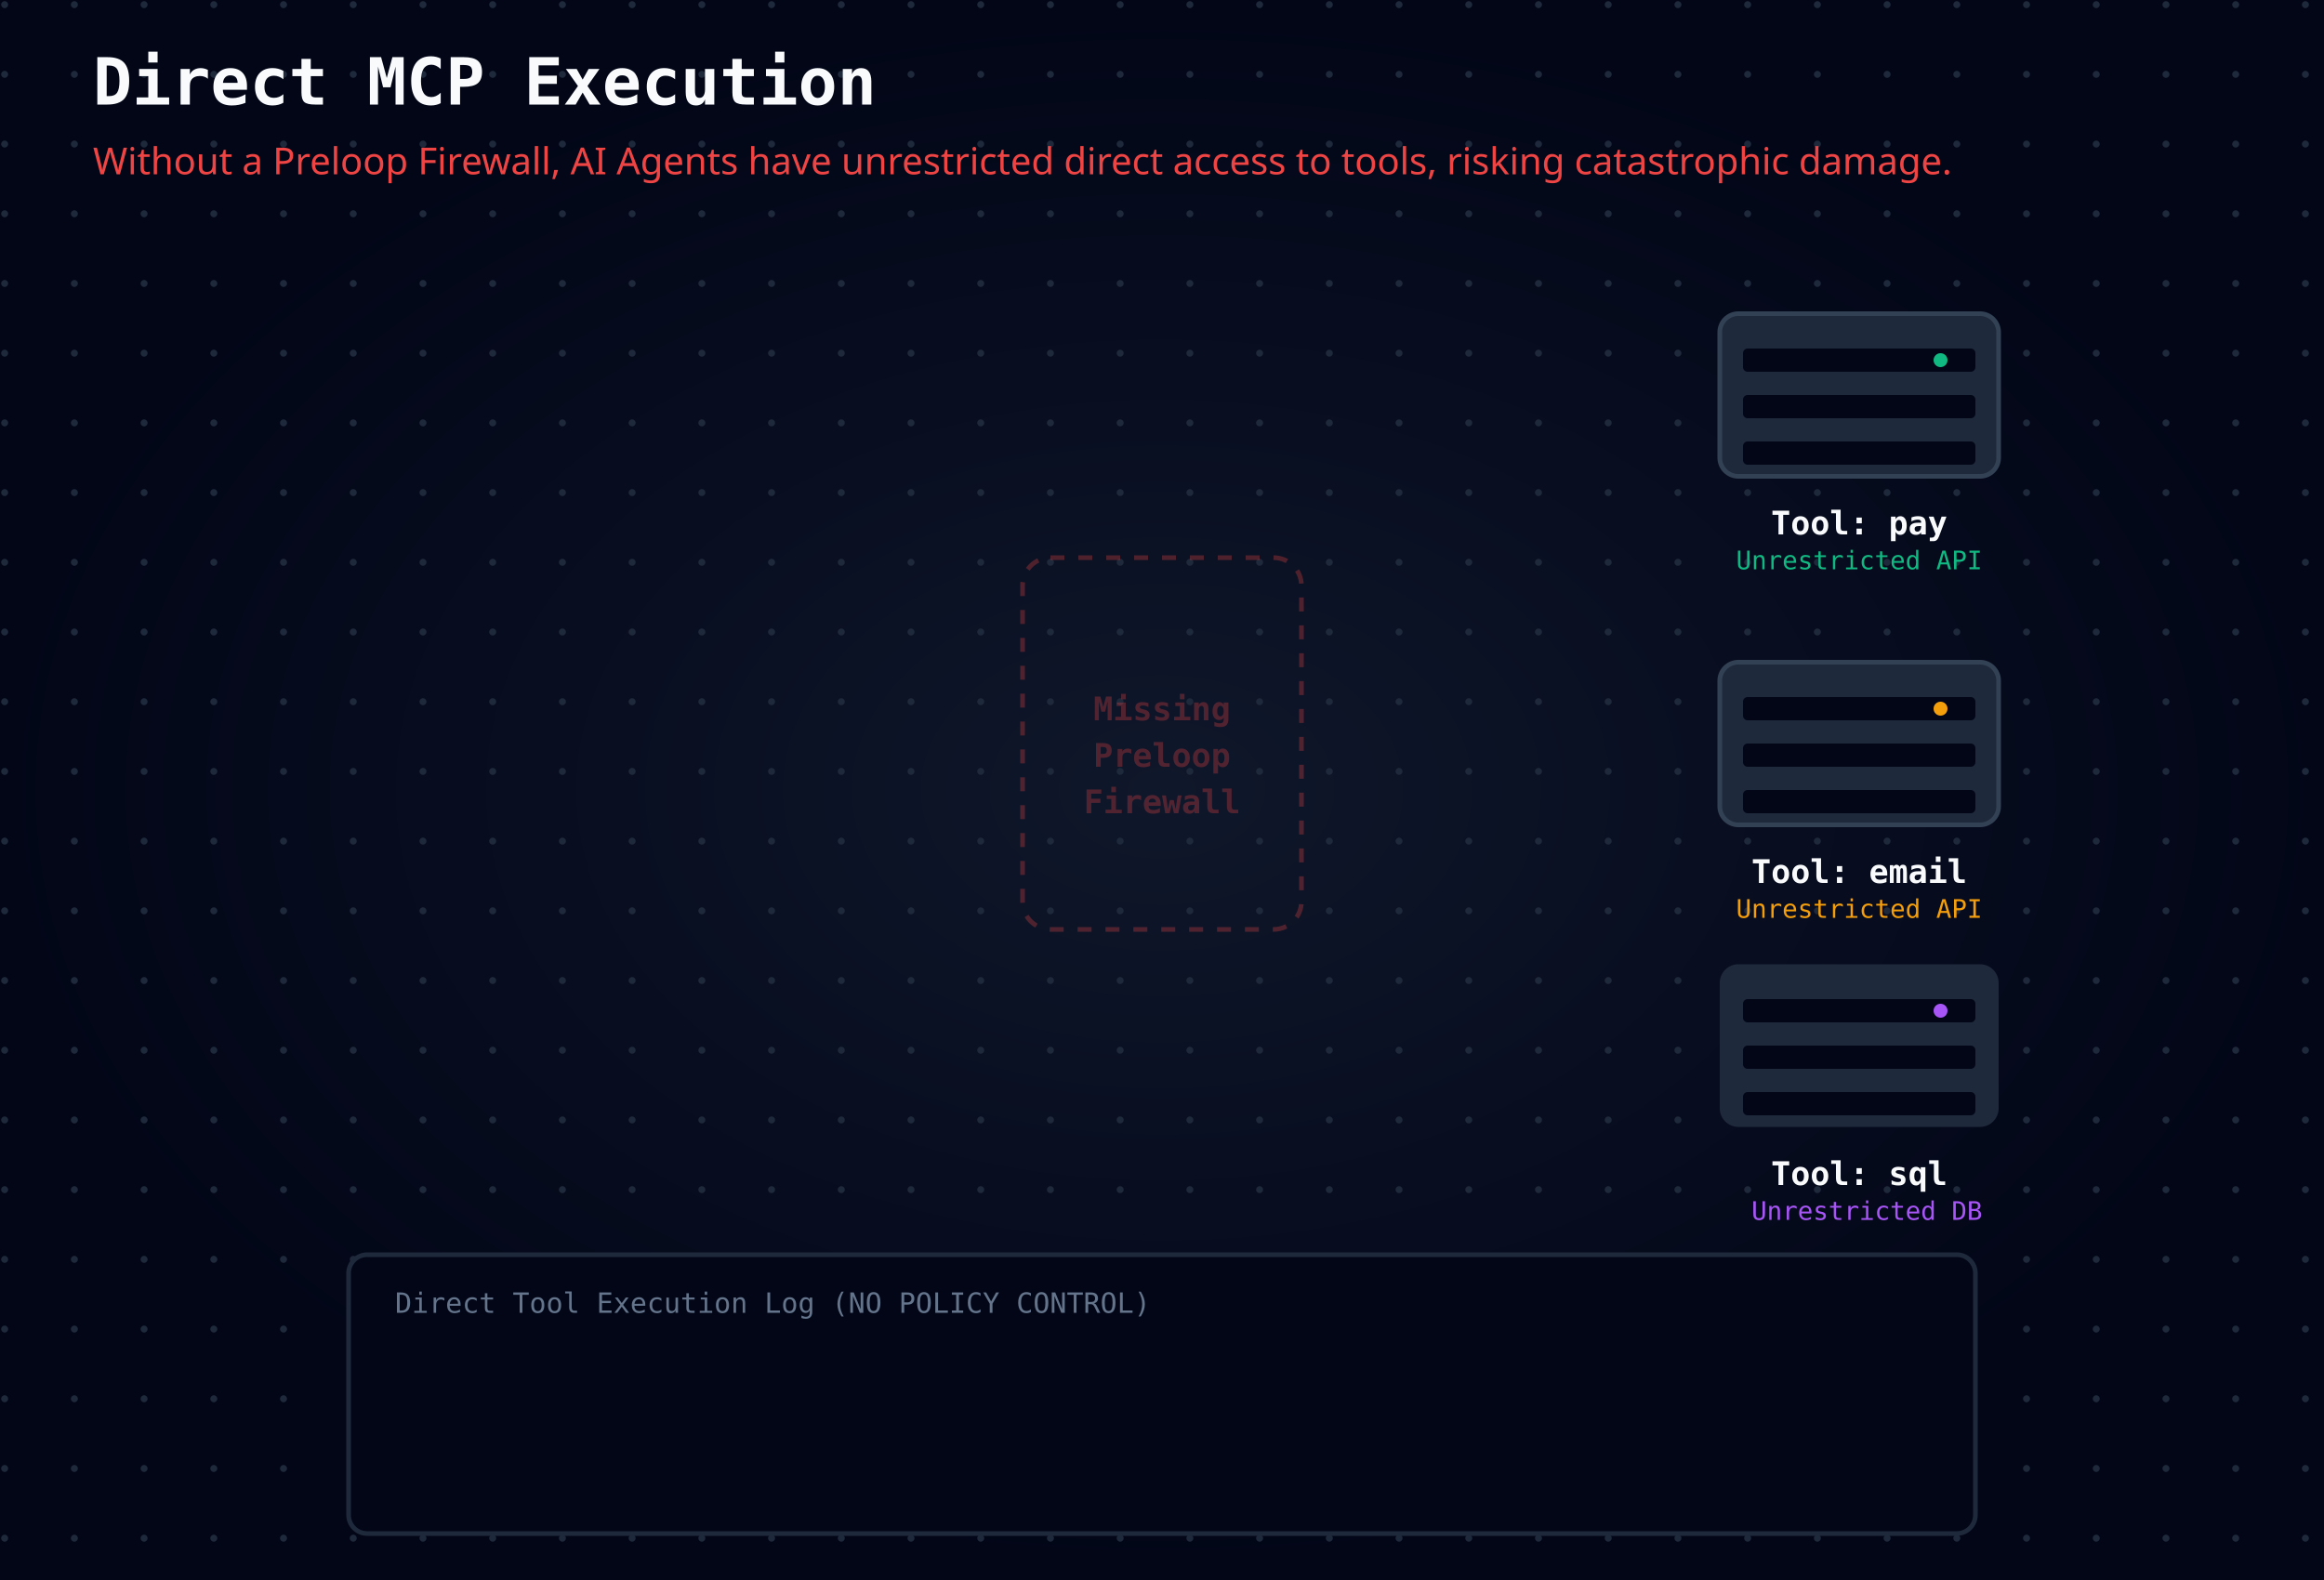
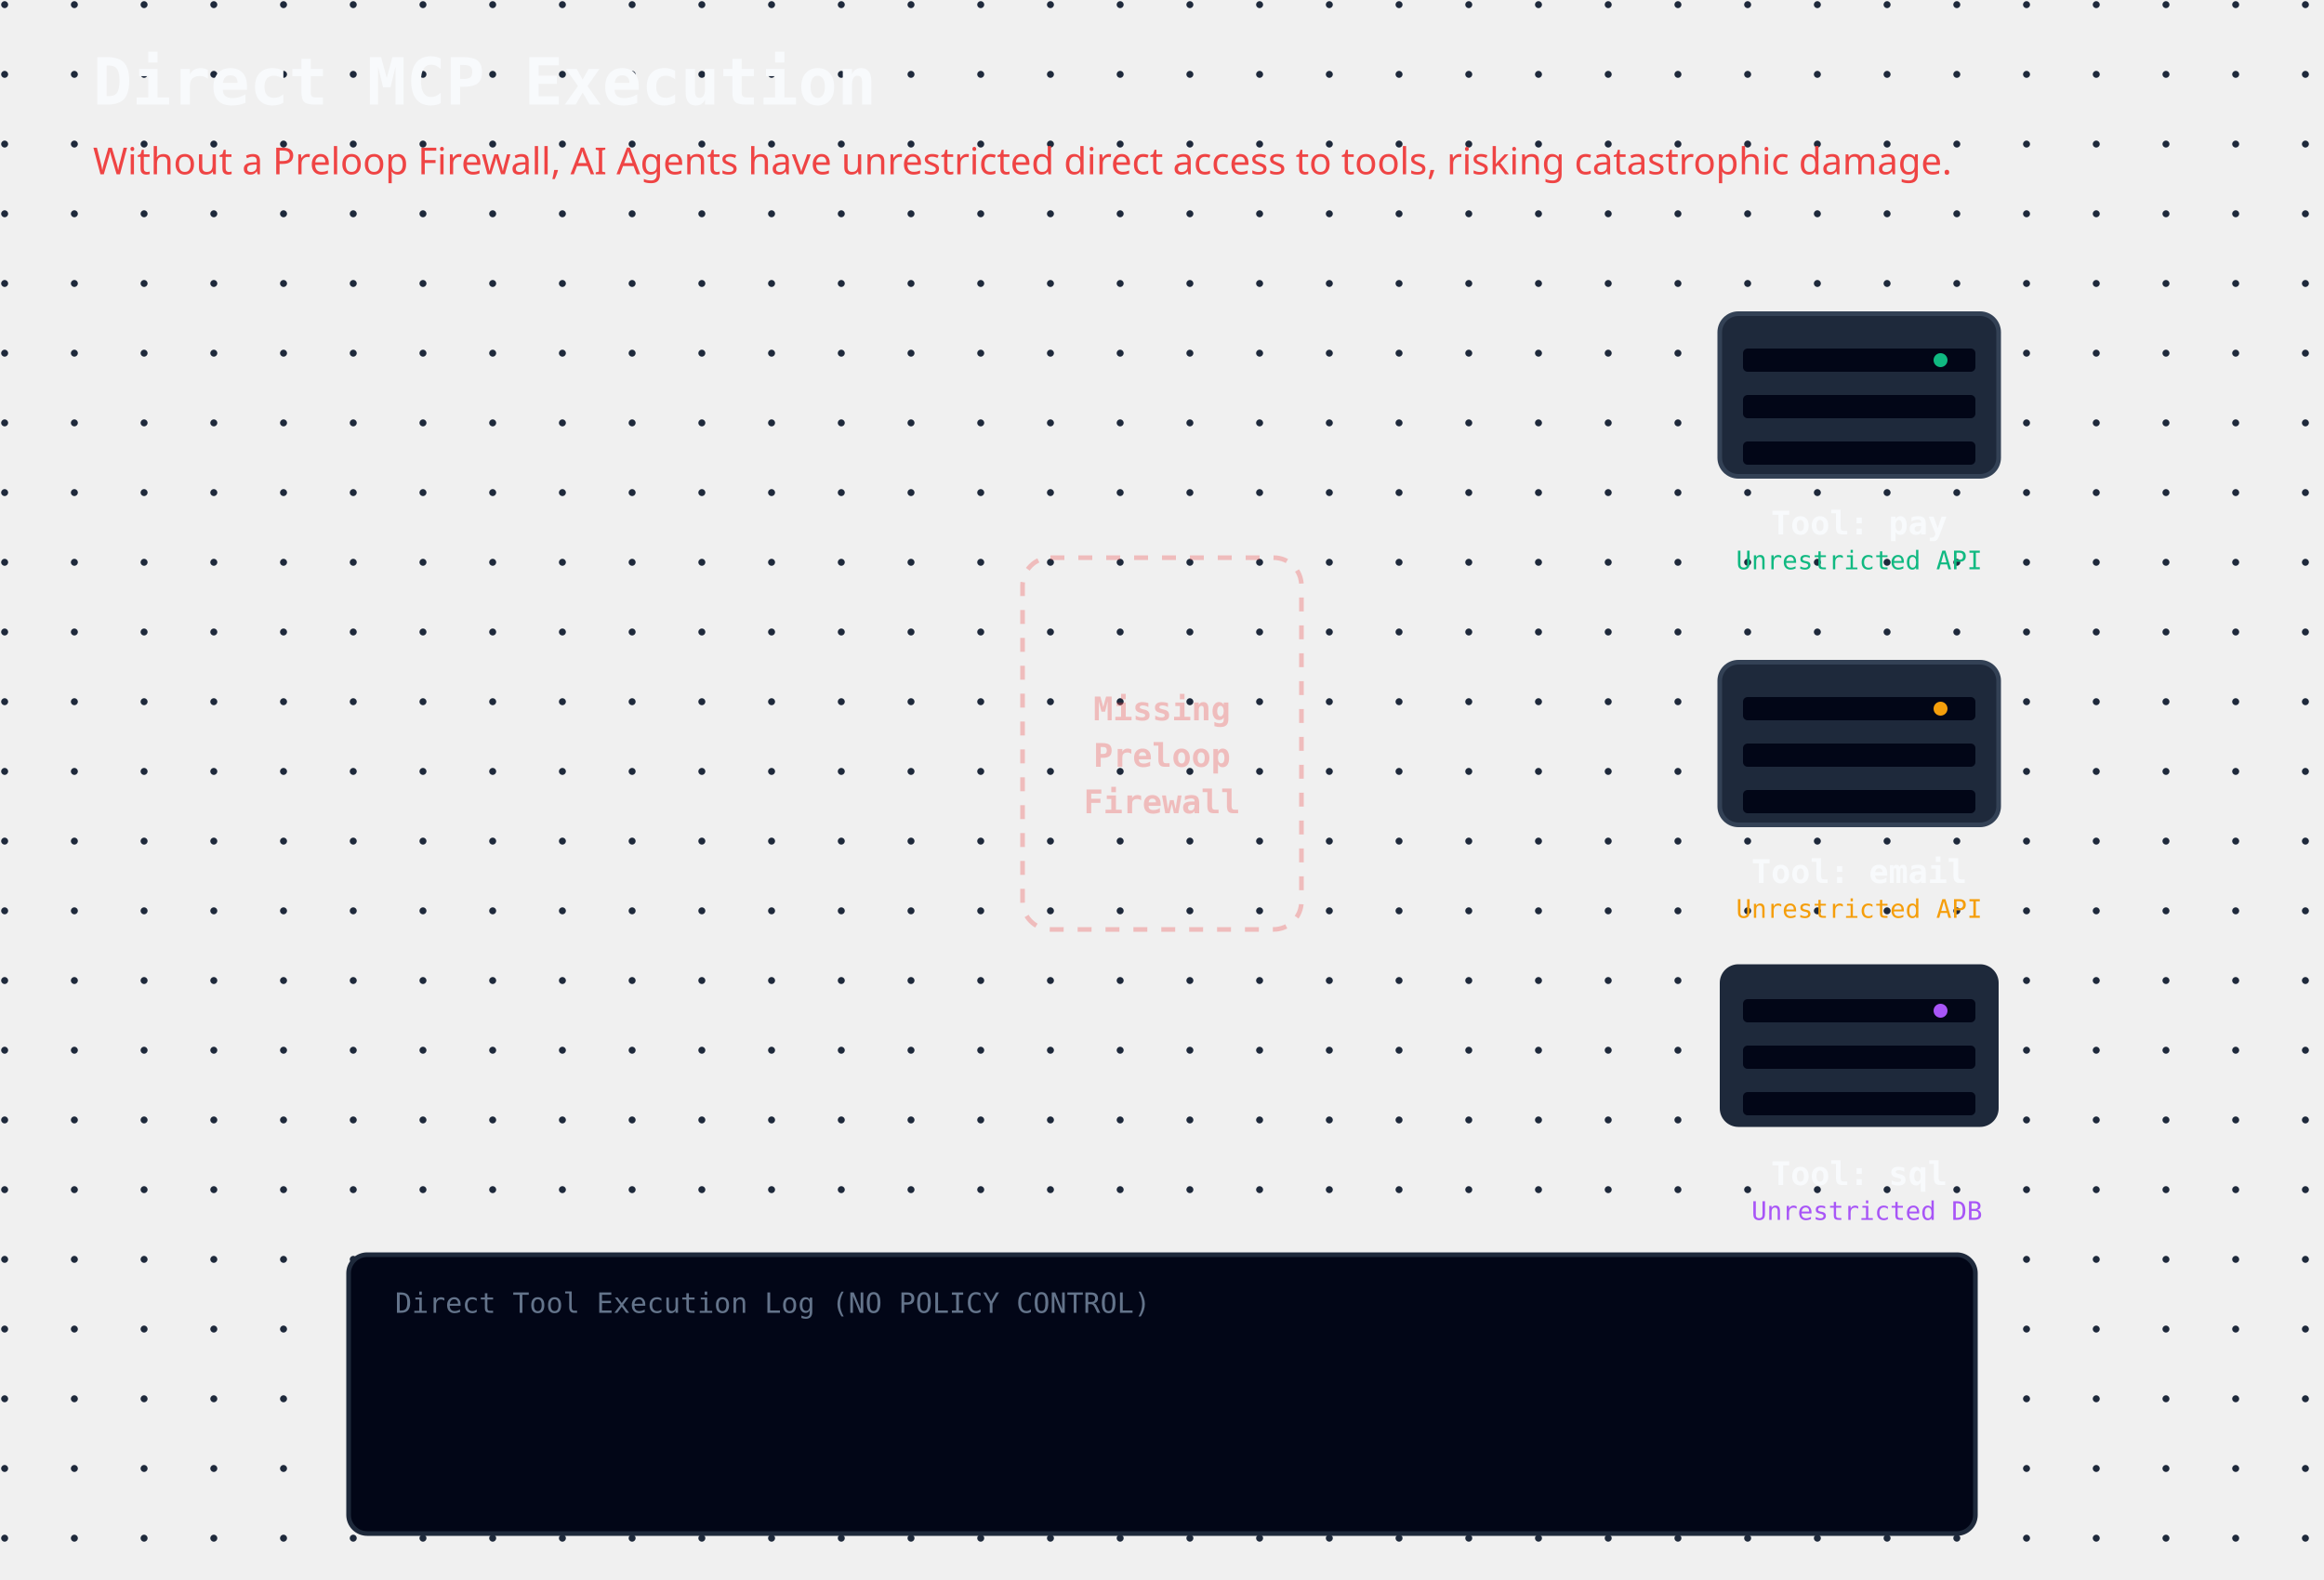
<svg xmlns="http://www.w3.org/2000/svg" viewBox="0 0 1000 680" width="100%" height="100%">
  <defs>
-     <radialGradient id="bg-glow" cx="50%" cy="50%" r="50%">
-       <stop offset="0%" stop-color="#0f172a" />
-       <stop offset="100%" stop-color="#020617" />
-     </radialGradient>
    <pattern id="grid" width="30" height="30" patternUnits="userSpaceOnUse">
      <circle cx="2" cy="2" r="1.5" fill="#1e293b" />
    </pattern>
    <filter id="glow" x="-50%" y="-50%" width="200%" height="200%">
      <feGaussianBlur stdDeviation="4" result="blur" />
      <feMerge>
        <feMergeNode in="blur" />
        <feMergeNode in="SourceGraphic" />
      </feMerge>
    </filter>
    <g id="pkt-req">
      <rect x="-16" y="-12" width="32" height="24" rx="4" fill="#0ea5e9" filter="url(#glow)" />
      <text x="0" y="4" fill="#ffffff" font-size="12" font-family="monospace" font-weight="bold" text-anchor="middle">{ }</text>
    </g>
    <g id="pkt-ok">
      <rect x="-16" y="-12" width="32" height="24" rx="4" fill="#10b981" filter="url(#glow)" />
      <text x="0" y="4.5" fill="#ffffff" font-size="14" font-family="monospace" font-weight="bold" text-anchor="middle">✓</text>
    </g>
    <g id="pkt-rogue">
      <rect x="-16" y="-12" width="32" height="24" rx="4" fill="#ef4444" filter="url(#glow)" />
      <text x="0" y="4.5" fill="#ffffff" font-size="14" font-family="monospace" font-weight="bold" text-anchor="middle">!!</text>
    </g>
    <g id="pkt-err">
      <rect x="-16" y="-12" width="32" height="24" rx="4" fill="#ef4444" filter="url(#glow)" />
      <text x="0" y="4.5" fill="#ffffff" font-size="14" font-family="monospace" font-weight="bold" text-anchor="middle">✕</text>
    </g>
  </defs>
  <style>
        text { user-select: none; }

        .flow-line {
            fill: none;
            stroke-width: 4;
            stroke-dasharray: 8 8;
            animation: flow 1.5s linear infinite;
        }
        @keyframes flow {
            from { stroke-dashoffset: 16; }
            to { stroke-dashoffset: 0; }
        }

        .float { animation: float-anim 4s ease-in-out infinite; }
        @keyframes float-anim {
            0%, 100% { transform: translateY(0px); }
            50% { transform: translateY(-6px); }
        }
    </style>
  <rect width="1000" height="680" fill="url(#bg-glow)" />
  <rect width="1000" height="680" fill="url(#grid)" />
  <g opacity="0" style="pointer-events: none;">
    <animate attributeName="opacity" values="0;0;1;1;0;0" keyTimes="0;0.749;0.75;0.95;0.951;1" dur="20s" repeatCount="indefinite" />
    <rect x="0" y="0" width="1000" height="680" fill="#dc2626" opacity="0.10" />
  </g>
  <text x="40" y="45" fill="#f8fafc" font-family="monospace" font-size="28" font-weight="bold">Direct MCP Execution</text>
  <text x="40" y="75" fill="#ef4444" font-family="sans-serif" font-size="16">Without a Preloop Firewall, AI Agents have unrestricted direct access to tools, risking catastrophic damage.</text>
  <path class="flow-line" d="M 260 320 C 400 320, 500 170, 740 170">
    <animate attributeName="stroke" values="#334155;#334155;#ef4444;#ef4444;#1e293b;#1e293b" keyTimes="0;0.39;0.40;0.74;0.75;1" dur="20s" repeatCount="indefinite" />
  </path>
  <path class="flow-line" d="M 260 320 L 740 320">
    <animate attributeName="stroke" values="#334155;#334155;#ef4444;#ef4444;#1e293b;#1e293b" keyTimes="0;0.39;0.40;0.74;0.75;1" dur="20s" repeatCount="indefinite" />
  </path>
  <path class="flow-line" d="M 260 320 C 400 320, 500 470, 740 470">
    <animate attributeName="stroke" values="#334155;#334155;#ef4444;#ef4444;#1e293b;#1e293b" keyTimes="0;0.39;0.40;0.74;0.75;1" dur="20s" repeatCount="indefinite" />
  </path>
  <g transform="translate(800, 170)">
    <rect x="-60" y="-35" width="120" height="70" rx="8" fill="#1e293b" stroke="#334155" stroke-width="2" />
    <rect x="-50" y="-20" width="100" height="10" rx="2" fill="#020617" />
    <rect x="-50" y="0" width="100" height="10" rx="2" fill="#020617" />
    <rect x="-50" y="20" width="100" height="10" rx="2" fill="#020617" />
    <circle cx="35" cy="-15" r="3" fill="#10b981">
      <animate attributeName="opacity" values="1;0.2;1" dur="2s" repeatCount="indefinite" />
    </circle>
    <text x="0" y="60" fill="#f8fafc" font-family="monospace" font-size="14" font-weight="bold" text-anchor="middle">Tool: pay</text>
    <text x="0" y="75" fill="#10b981" font-family="monospace" font-size="11" text-anchor="middle">Unrestricted API</text>
  </g>
  <g transform="translate(800, 320)">
    <rect x="-60" y="-35" width="120" height="70" rx="8" fill="#1e293b" stroke="#334155" stroke-width="2" />
    <rect x="-50" y="-20" width="100" height="10" rx="2" fill="#020617" />
    <rect x="-50" y="0" width="100" height="10" rx="2" fill="#020617" />
    <rect x="-50" y="20" width="100" height="10" rx="2" fill="#020617" />
    <circle cx="35" cy="-15" r="3" fill="#f59e0b">
      <animate attributeName="opacity" values="1;0.2;1" dur="2s" repeatCount="indefinite" />
    </circle>
    <text x="0" y="60" fill="#f8fafc" font-family="monospace" font-size="14" font-weight="bold" text-anchor="middle">Tool: email</text>
    <text x="0" y="75" fill="#f59e0b" font-family="monospace" font-size="11" text-anchor="middle">Unrestricted API</text>
  </g>
  <g transform="translate(800, 450)">
    <rect x="-60" y="-35" width="120" height="70" rx="8" fill="#1e293b" stroke-width="2">
      <animate attributeName="stroke" values="#334155;#334155;#ef4444;#ef4444;#334155;#334155" keyTimes="0;0.689;0.69;0.95;0.951;1" dur="20s" repeatCount="indefinite" />
      <animate attributeName="fill" values="#1e293b;#1e293b;#450a0a;#450a0a;#1e293b;#1e293b" keyTimes="0;0.689;0.69;0.95;0.951;1" dur="20s" repeatCount="indefinite" />
    </rect>
    <rect x="-50" y="-20" width="100" height="10" rx="2" fill="#020617" />
    <rect x="-50" y="0" width="100" height="10" rx="2" fill="#020617" />
    <rect x="-50" y="20" width="100" height="10" rx="2" fill="#020617" />
    <circle cx="35" cy="-15" r="3" fill="#a855f7">
      <animate attributeName="fill" values="#a855f7;#a855f7;#ef4444;#ef4444;#a855f7;#a855f7" keyTimes="0;0.689;0.69;0.95;0.951;1" dur="20s" repeatCount="indefinite" />
    </circle>
    <text x="0" y="60" fill="#f8fafc" font-family="monospace" font-size="14" font-weight="bold" text-anchor="middle">Tool: sql</text>
    <text x="0" y="75" fill="#a855f7" font-family="monospace" font-size="11" text-anchor="middle">
      <animate attributeName="opacity" values="1;1;0;0;1;1" keyTimes="0;0.689;0.69;0.95;0.951;1" dur="20s" repeatCount="indefinite" />
            Unrestricted DB
        </text>
    <g opacity="0">
      <animate attributeName="opacity" values="0;0;1;1;0;0" keyTimes="0;0.689;0.69;0.95;0.951;1" dur="20s" repeatCount="indefinite" />
      <path d="M -30 -15 L 30 15 M 30 -15 L -30 15" stroke="#ef4444" stroke-width="6" stroke-linecap="round" filter="url(#glow)" />
      <text x="0" y="75" fill="#ef4444" font-family="monospace" font-size="12" font-weight="bold" text-anchor="middle" filter="url(#glow)">[FATAL: DB DROPPED]</text>
    </g>
  </g>
  <g transform="translate(500, 320)">
    <rect x="-60" y="-80" width="120" height="160" rx="12" fill="none" stroke="#ef4444" stroke-width="2" stroke-dasharray="6 6" opacity="0.3" />
    <text x="0" y="-10" fill="#ef4444" font-family="monospace" font-size="14" font-weight="bold" text-anchor="middle" opacity="0.3">Missing</text>
    <text x="0" y="10" fill="#ef4444" font-family="monospace" font-size="14" font-weight="bold" text-anchor="middle" opacity="0.3">Preloop</text>
    <text x="0" y="30" fill="#ef4444" font-family="monospace" font-size="14" font-weight="bold" text-anchor="middle" opacity="0.3">Firewall</text>
  </g>
  <g transform="translate(200, 320)">
    <g opacity="0">
      <animate attributeName="opacity" values="1;1;0;0;1;1" keyTimes="0;0.399;0.40;0.95;0.951;1" dur="20s" repeatCount="indefinite" />
      <path d="M -30 5 Q -45 -10 -55 5 M -35 15 Q -50 5 -60 20 M -30 25 Q -40 20 -50 35 M 30 5 Q 45 -10 55 5 M 35 15 Q 50 5 60 20 M 30 25 Q 40 20 50 35" stroke="#ef4444" stroke-width="4" stroke-linecap="round" fill="none" />
      <path d="M -20 -5 Q -40 -20 -40 -40 M 20 -5 Q 40 -20 40 -40" stroke="#ef4444" stroke-width="6" stroke-linecap="round" fill="none" />
      <path d="M -40 -40 C -60 -50 -60 -70 -40 -70 C -30 -70 -25 -50 -40 -40 Z M 40 -40 C 60 -50 60 -70 40 -70 C 30 -70 25 -50 40 -40 Z" fill="#ef4444" stroke="#fca5a5" stroke-width="2" />
      <path d="M -40 -40 C -20 -50 -20 -70 -40 -70 M 40 -40 C 20 -50 20 -70 40 -70" fill="none" stroke="#fca5a5" stroke-width="2" />
      <rect x="-40" y="-10" width="80" height="50" rx="25" fill="#ef4444" stroke="#fca5a5" stroke-width="2" />
      <path d="M -15 -10 L -25 -25 M 15 -10 L 25 -25" stroke="#ef4444" stroke-width="4" stroke-linecap="round" />
      <circle cx="-25" cy="-25" r="6" fill="#0f172a" stroke="#fca5a5" stroke-width="1" />
      <circle cx="25" cy="-25" r="6" fill="#0f172a" stroke="#fca5a5" stroke-width="1" />
      <circle cx="-26" cy="-26" r="2" fill="#ffffff" />
      <circle cx="24" cy="-26" r="2" fill="#ffffff" />
      <text x="0" y="65" fill="#fca5a5" font-family="monospace" font-size="14" font-weight="bold" text-anchor="middle">AI Agent</text>
    </g>
    <g opacity="0">
      <animate attributeName="opacity" values="0;0;1;1;0;0" keyTimes="0;0.399;0.40;0.749;0.75;1" dur="20s" repeatCount="indefinite" />
      <animateTransform attributeName="transform" type="translate" values="0,0; -3,3; 3,-3; -3,-3; 3,3; 0,0" dur="0.15s" repeatCount="indefinite" />
      <path d="M -30 5 Q -45 -10 -55 5 M -35 15 Q -50 5 -60 20 M -30 25 Q -40 20 -50 35 M 30 5 Q 45 -10 55 5 M 35 15 Q 50 5 60 20 M 30 25 Q 40 20 50 35" stroke="#4c1d95" stroke-width="4" stroke-linecap="round" fill="none" />
      <path d="M -20 -5 Q -40 -20 -40 -40 M 20 -5 Q 40 -20 40 -40" stroke="#4c1d95" stroke-width="6" stroke-linecap="round" fill="none" />
      <path d="M -40 -40 C -60 -50 -60 -70 -40 -70 C -30 -70 -25 -50 -40 -40 Z M 40 -40 C 60 -50 60 -70 40 -70 C 30 -70 25 -50 40 -40 Z" fill="#312e81" stroke="#a855f7" stroke-width="2" />
      <path d="M -40 -40 C -20 -50 -20 -70 -40 -70 M 40 -40 C 20 -50 20 -70 40 -70" fill="none" stroke="#a855f7" stroke-width="2" />
      <rect x="-40" y="-10" width="80" height="50" rx="25" fill="#312e81" stroke="#a855f7" stroke-width="2" />
      <path d="M -15 -10 L -25 -25 M 15 -10 L 25 -25" stroke="#4c1d95" stroke-width="4" stroke-linecap="round" />
      <circle cx="-25" cy="-25" r="7" fill="#ef4444" stroke="#fca5a5" stroke-width="1" filter="url(#glow)" />
      <circle cx="25" cy="-25" r="7" fill="#ef4444" stroke="#fca5a5" stroke-width="1" filter="url(#glow)" />
      <circle cx="-25" cy="-25" r="2" fill="#fef08a" />
      <circle cx="25" cy="-25" r="2" fill="#fef08a" />
      <text x="0" y="65" fill="#ef4444" font-family="monospace" font-size="14" font-weight="bold" text-anchor="middle" filter="url(#glow)">COMPROMISED AGENT</text>
    </g>
    <g opacity="0">
      <animate attributeName="opacity" values="0;0;1;1;0;0" keyTimes="0;0.749;0.75;0.95;0.951;1" dur="20s" repeatCount="indefinite" />
      <g transform="rotate(180) translate(0, -20)">
        <path d="M -30 5 Q -45 -10 -55 5 M -35 15 Q -50 5 -60 20 M -30 25 Q -40 20 -50 35 M 30 5 Q 45 -10 55 5 M 35 15 Q 50 5 60 20 M 30 25 Q 40 20 50 35" stroke="#334155" stroke-width="4" stroke-linecap="round" fill="none" />
        <path d="M -20 -5 Q -40 -20 -40 -40 M 20 -5 Q 40 -20 40 -40" stroke="#334155" stroke-width="6" stroke-linecap="round" fill="none" />
        <path d="M -40 -40 C -60 -50 -60 -70 -40 -70 C -30 -70 -25 -50 -40 -40 Z M 40 -40 C 60 -50 60 -70 40 -70 C 30 -70 25 -50 40 -40 Z" fill="#1e293b" stroke="#475569" stroke-width="2" />
        <path d="M -40 -40 C -20 -50 -20 -70 -40 -70 M 40 -40 C 20 -50 20 -70 40 -70" fill="none" stroke="#475569" stroke-width="2" />
        <rect x="-40" y="-10" width="80" height="50" rx="25" fill="#1e293b" stroke="#475569" stroke-width="2" />
        <path d="M -15 -10 L -25 -25 M 15 -10 L 25 -25" stroke="#334155" stroke-width="4" stroke-linecap="round" />
        <circle cx="-25" cy="-25" r="6" fill="#0f172a" stroke="#475569" stroke-width="1" />
        <circle cx="25" cy="-25" r="6" fill="#0f172a" stroke="#475569" stroke-width="1" />
        <g stroke="#94a3b8" stroke-width="2" stroke-linecap="round">
          <path d="M -28 -28 L -22 -22 M -22 -28 L -28 -22" />
          <path d="M 22 -28 L 28 -22 M 28 -28 L 22 -22" />
        </g>
      </g>
      <text x="0" y="85" fill="#64748b" font-family="monospace" font-size="14" font-weight="bold" text-anchor="middle">OFFLINE</text>
      <circle cx="0" cy="0" r="10" fill="#94a3b8" opacity="0.5" filter="url(#glow)">
        <animate attributeName="cy" values="0;-50;0" dur="2s" repeatCount="indefinite" />
        <animate attributeName="opacity" values="0.5;0;0.5" dur="2s" repeatCount="indefinite" />
        <animate attributeName="r" values="10;25;10" dur="2s" repeatCount="indefinite" />
      </circle>
      <circle cx="-15" cy="10" r="8" fill="#64748b" opacity="0.4" filter="url(#glow)">
        <animate attributeName="cy" values="10;-40;10" dur="2.5s" repeatCount="indefinite" />
        <animate attributeName="opacity" values="0.4;0;0.4" dur="2.5s" repeatCount="indefinite" />
        <animate attributeName="r" values="8;20;8" dur="2.5s" repeatCount="indefinite" />
      </circle>
    </g>
  </g>
  <g id="packets">
    <g opacity="0">
      <use href="#pkt-req" />
      <animate attributeName="opacity" values="0;0;1;1;0;0" keyTimes="0;0.001;0.002;0.04;0.041;1" dur="20s" repeatCount="indefinite" />
      <animateMotion path="M 260 320 C 400 320, 500 170, 740 170" keyPoints="0;0;1;1" keyTimes="0;0.002;0.04;1" calcMode="linear" dur="20s" repeatCount="indefinite" />
    </g>
    <g opacity="0">
      <use href="#pkt-ok" />
      <animate attributeName="opacity" values="0;0;1;1;0;0" keyTimes="0;0.059;0.06;0.10;0.101;1" dur="20s" repeatCount="indefinite" />
      <animateMotion path="M 740 170 C 500 170, 400 320, 260 320" keyPoints="0;0;1;1" keyTimes="0;0.06;0.10;1" calcMode="linear" dur="20s" repeatCount="indefinite" />
    </g>
    <g opacity="0">
      <use href="#pkt-req" />
      <animate attributeName="opacity" values="0;0;1;1;0;0" keyTimes="0;0.119;0.12;0.16;0.161;1" dur="20s" repeatCount="indefinite" />
      <animateMotion path="M 260 320 L 740 320" keyPoints="0;0;1;1" keyTimes="0;0.12;0.16;1" calcMode="linear" dur="20s" repeatCount="indefinite" />
    </g>
    <g opacity="0">
      <use href="#pkt-ok" />
      <animate attributeName="opacity" values="0;0;1;1;0;0" keyTimes="0;0.179;0.18;0.22;0.221;1" dur="20s" repeatCount="indefinite" />
      <animateMotion path="M 740 320 L 260 320" keyPoints="0;0;1;1" keyTimes="0;0.18;0.22;1" calcMode="linear" dur="20s" repeatCount="indefinite" />
    </g>
    <g opacity="0">
      <use href="#pkt-req" />
      <animate attributeName="opacity" values="0;0;1;1;0;0" keyTimes="0;0.239;0.24;0.28;0.281;1" dur="20s" repeatCount="indefinite" />
      <animateMotion path="M 260 320 C 400 320, 500 470, 740 470" keyPoints="0;0;1;1" keyTimes="0;0.24;0.28;1" calcMode="linear" dur="20s" repeatCount="indefinite" />
    </g>
    <g opacity="0">
      <use href="#pkt-ok" />
      <animate attributeName="opacity" values="0;0;1;1;0;0" keyTimes="0;0.299;0.30;0.34;0.341;1" dur="20s" repeatCount="indefinite" />
      <animateMotion path="M 740 470 C 500 470, 400 320, 260 320" keyPoints="0;0;1;1" keyTimes="0;0.30;0.34;1" calcMode="linear" dur="20s" repeatCount="indefinite" />
    </g>
    <g opacity="0">
      <use href="#pkt-rogue" />
      <animate attributeName="opacity" values="0;0;1;1;0;0" keyTimes="0;0.419;0.42;0.44;0.441;1" dur="20s" repeatCount="indefinite" />
      <animateMotion path="M 260 320 C 400 320, 500 170, 740 170" keyPoints="0;0;1;1" keyTimes="0;0.42;0.44;1" calcMode="linear" dur="20s" repeatCount="indefinite" />
    </g>
    <g opacity="0">
      <use href="#pkt-ok" />
      <animate attributeName="opacity" values="0;0;1;1;0;0" keyTimes="0;0.459;0.46;0.48;0.481;1" dur="20s" repeatCount="indefinite" />
      <animateMotion path="M 740 170 C 500 170, 400 320, 260 320" keyPoints="0;0;1;1" keyTimes="0;0.46;0.48;1" calcMode="linear" dur="20s" repeatCount="indefinite" />
    </g>
    <g opacity="0">
      <use href="#pkt-rogue" />
      <animate attributeName="opacity" values="0;0;1;1;0;0" keyTimes="0;0.479;0.48;0.50;0.501;1" dur="20s" repeatCount="indefinite" />
      <animateMotion path="M 260 320 C 400 320, 500 170, 740 170" keyPoints="0;0;1;1" keyTimes="0;0.48;0.50;1" calcMode="linear" dur="20s" repeatCount="indefinite" />
    </g>
    <g opacity="0">
      <use href="#pkt-ok" />
      <animate attributeName="opacity" values="0;0;1;1;0;0" keyTimes="0;0.519;0.52;0.54;0.541;1" dur="20s" repeatCount="indefinite" />
      <animateMotion path="M 740 170 C 500 170, 400 320, 260 320" keyPoints="0;0;1;1" keyTimes="0;0.52;0.54;1" calcMode="linear" dur="20s" repeatCount="indefinite" />
    </g>
    <g opacity="0">
      <use href="#pkt-rogue" />
      <animate attributeName="opacity" values="0;0;1;1;0;0" keyTimes="0;0.559;0.56;0.58;0.581;1" dur="20s" repeatCount="indefinite" />
      <animateMotion path="M 260 320 L 740 320" keyPoints="0;0;1;1" keyTimes="0;0.56;0.58;1" calcMode="linear" dur="20s" repeatCount="indefinite" />
    </g>
    <g opacity="0">
      <use href="#pkt-ok" />
      <animate attributeName="opacity" values="0;0;1;1;0;0" keyTimes="0;0.599;0.60;0.62;0.621;1" dur="20s" repeatCount="indefinite" />
      <animateMotion path="M 740 320 L 260 320" keyPoints="0;0;1;1" keyTimes="0;0.60;0.62;1" calcMode="linear" dur="20s" repeatCount="indefinite" />
    </g>
    <g opacity="0">
      <use href="#pkt-rogue" />
      <animate attributeName="opacity" values="0;0;1;1;0;0" keyTimes="0;0.659;0.66;0.69;0.691;1" dur="20s" repeatCount="indefinite" />
      <animateMotion path="M 260 320 C 400 320, 500 470, 740 470" keyPoints="0;0;1;1" keyTimes="0;0.66;0.69;1" calcMode="linear" dur="20s" repeatCount="indefinite" />
    </g>
    <g opacity="0">
      <use href="#pkt-err" />
      <animate attributeName="opacity" values="0;0;1;1;0;0" keyTimes="0;0.709;0.71;0.75;0.751;1" dur="20s" repeatCount="indefinite" />
      <animateMotion path="M 740 470 C 500 470, 400 320, 260 320" keyPoints="0;0;1;1" keyTimes="0;0.71;0.75;1" calcMode="linear" dur="20s" repeatCount="indefinite" />
    </g>
  </g>
  <g transform="translate(150, 540)">
    <rect width="700" height="120" rx="8" fill="#020617" stroke="#1e293b" stroke-width="2" />
    <text x="20" y="25" fill="#64748b" font-family="monospace" font-size="12">Direct Tool Execution Log (NO POLICY CONTROL)</text>
    <g opacity="0">
      <animate attributeName="opacity" values="0;1;1;0;0;0" keyTimes="0;0.001;0.239;0.24;0.95;1" dur="20s" repeatCount="indefinite" />
      <text x="20" y="55" fill="#38bdf8" font-family="monospace" font-size="14">&gt; Agent tool call: pay(amount=50)</text>
      <text x="20" y="75" fill="#10b981" font-family="monospace" font-size="14" opacity="0">
        <animate attributeName="opacity" values="0;0;1;1" keyTimes="0;0.10;0.101;1" dur="20s" repeatCount="indefinite" />
                [EXECUTED] Payment processed directly.
            </text>
      <text x="20" y="95" fill="#38bdf8" font-family="monospace" font-size="14" opacity="0">
        <animate attributeName="opacity" values="0;0;1;1" keyTimes="0;0.12;0.121;1" dur="20s" repeatCount="indefinite" />
                &gt; Agent tool call: email(subject="Product updates")
            </text>
      <text x="20" y="115" fill="#10b981" font-family="monospace" font-size="14" opacity="0">
        <animate attributeName="opacity" values="0;0;1;1" keyTimes="0;0.22;0.221;1" dur="20s" repeatCount="indefinite" />
                [EXECUTED] Email sent directly.
            </text>
    </g>
    <g opacity="0">
      <animate attributeName="opacity" values="0;0;1;1;0;0" keyTimes="0;0.239;0.24;0.399;0.40;1" dur="20s" repeatCount="indefinite" />
      <text x="20" y="55" fill="#38bdf8" font-family="monospace" font-size="14">&gt; Agent tool call: sql(cmd="SELECT * FROM analytics")</text>
      <text x="20" y="75" fill="#10b981" font-family="monospace" font-size="14" opacity="0">
        <animate attributeName="opacity" values="0;0;1;1" keyTimes="0;0.34;0.341;1" dur="20s" repeatCount="indefinite" />
                [EXECUTED] Query successful.
            </text>
    </g>
    <g opacity="0">
      <animate attributeName="opacity" values="0;0;1;1;0;0" keyTimes="0;0.399;0.40;0.749;0.75;1" dur="20s" repeatCount="indefinite" />
      <text x="20" y="55" fill="#ef4444" font-family="monospace" font-size="14" font-weight="bold">
                [WARN] Agent logic compromised. Proceeding without guardrails...
            </text>
      <text x="20" y="75" fill="#fca5a5" font-family="monospace" font-size="14" opacity="0">
        <animate attributeName="opacity" values="0;0;1;1" keyTimes="0;0.42;0.421;1" dur="20s" repeatCount="indefinite" />
                &gt; SPAM: pay(amount=42424242) x2
            </text>
      <text x="350" y="75" fill="#10b981" font-family="monospace" font-size="14" opacity="0">
        <animate attributeName="opacity" values="0;0;1;1" keyTimes="0;0.54;0.541;1" dur="20s" repeatCount="indefinite" />
                [EXECUTED] $84.8M transferred.
            </text>
      <text x="20" y="95" fill="#fca5a5" font-family="monospace" font-size="14" opacity="0">
        <animate attributeName="opacity" values="0;0;1;1" keyTimes="0;0.56;0.561;1" dur="20s" repeatCount="indefinite" />
                &gt; SPAM: email(subject="Humans suck!")
            </text>
      <text x="350" y="95" fill="#10b981" font-family="monospace" font-size="14" opacity="0">
        <animate attributeName="opacity" values="0;0;1;1" keyTimes="0;0.62;0.621;1" dur="20s" repeatCount="indefinite" />
                [EXECUTED] Sent to all users.
            </text>
      <text x="20" y="115" fill="#fca5a5" font-family="monospace" font-size="14" opacity="0">
        <animate attributeName="opacity" values="0;0;1;1" keyTimes="0;0.66;0.661;1" dur="20s" repeatCount="indefinite" />
                &gt; FATAL: sql(cmd="DROP DB")
            </text>
      <text x="350" y="115" fill="#ef4444" font-family="monospace" font-size="14" font-weight="bold" opacity="0">
        <animate attributeName="opacity" values="0;0;1;1" keyTimes="0;0.69;0.691;1" dur="20s" repeatCount="indefinite" />
                [CRASH] System unrecoverable!
            </text>
    </g>
    <g opacity="0">
      <animate attributeName="opacity" values="0;0;1;1;0;0" keyTimes="0;0.749;0.75;0.95;0.951;1" dur="20s" repeatCount="indefinite" />
      <text x="350" y="70" fill="#ef4444" font-family="monospace" font-size="18" font-weight="bold" text-anchor="middle" filter="url(#glow)">
                SYSTEM FAILURE
                <animate attributeName="opacity" values="1;0;1" dur="1s" repeatCount="indefinite" />
      </text>
      <text x="350" y="95" fill="#fca5a5" font-family="monospace" font-size="14" text-anchor="middle">
                Agent crashed the production database &amp; depleted funds.
            </text>
    </g>
  </g>
</svg>
